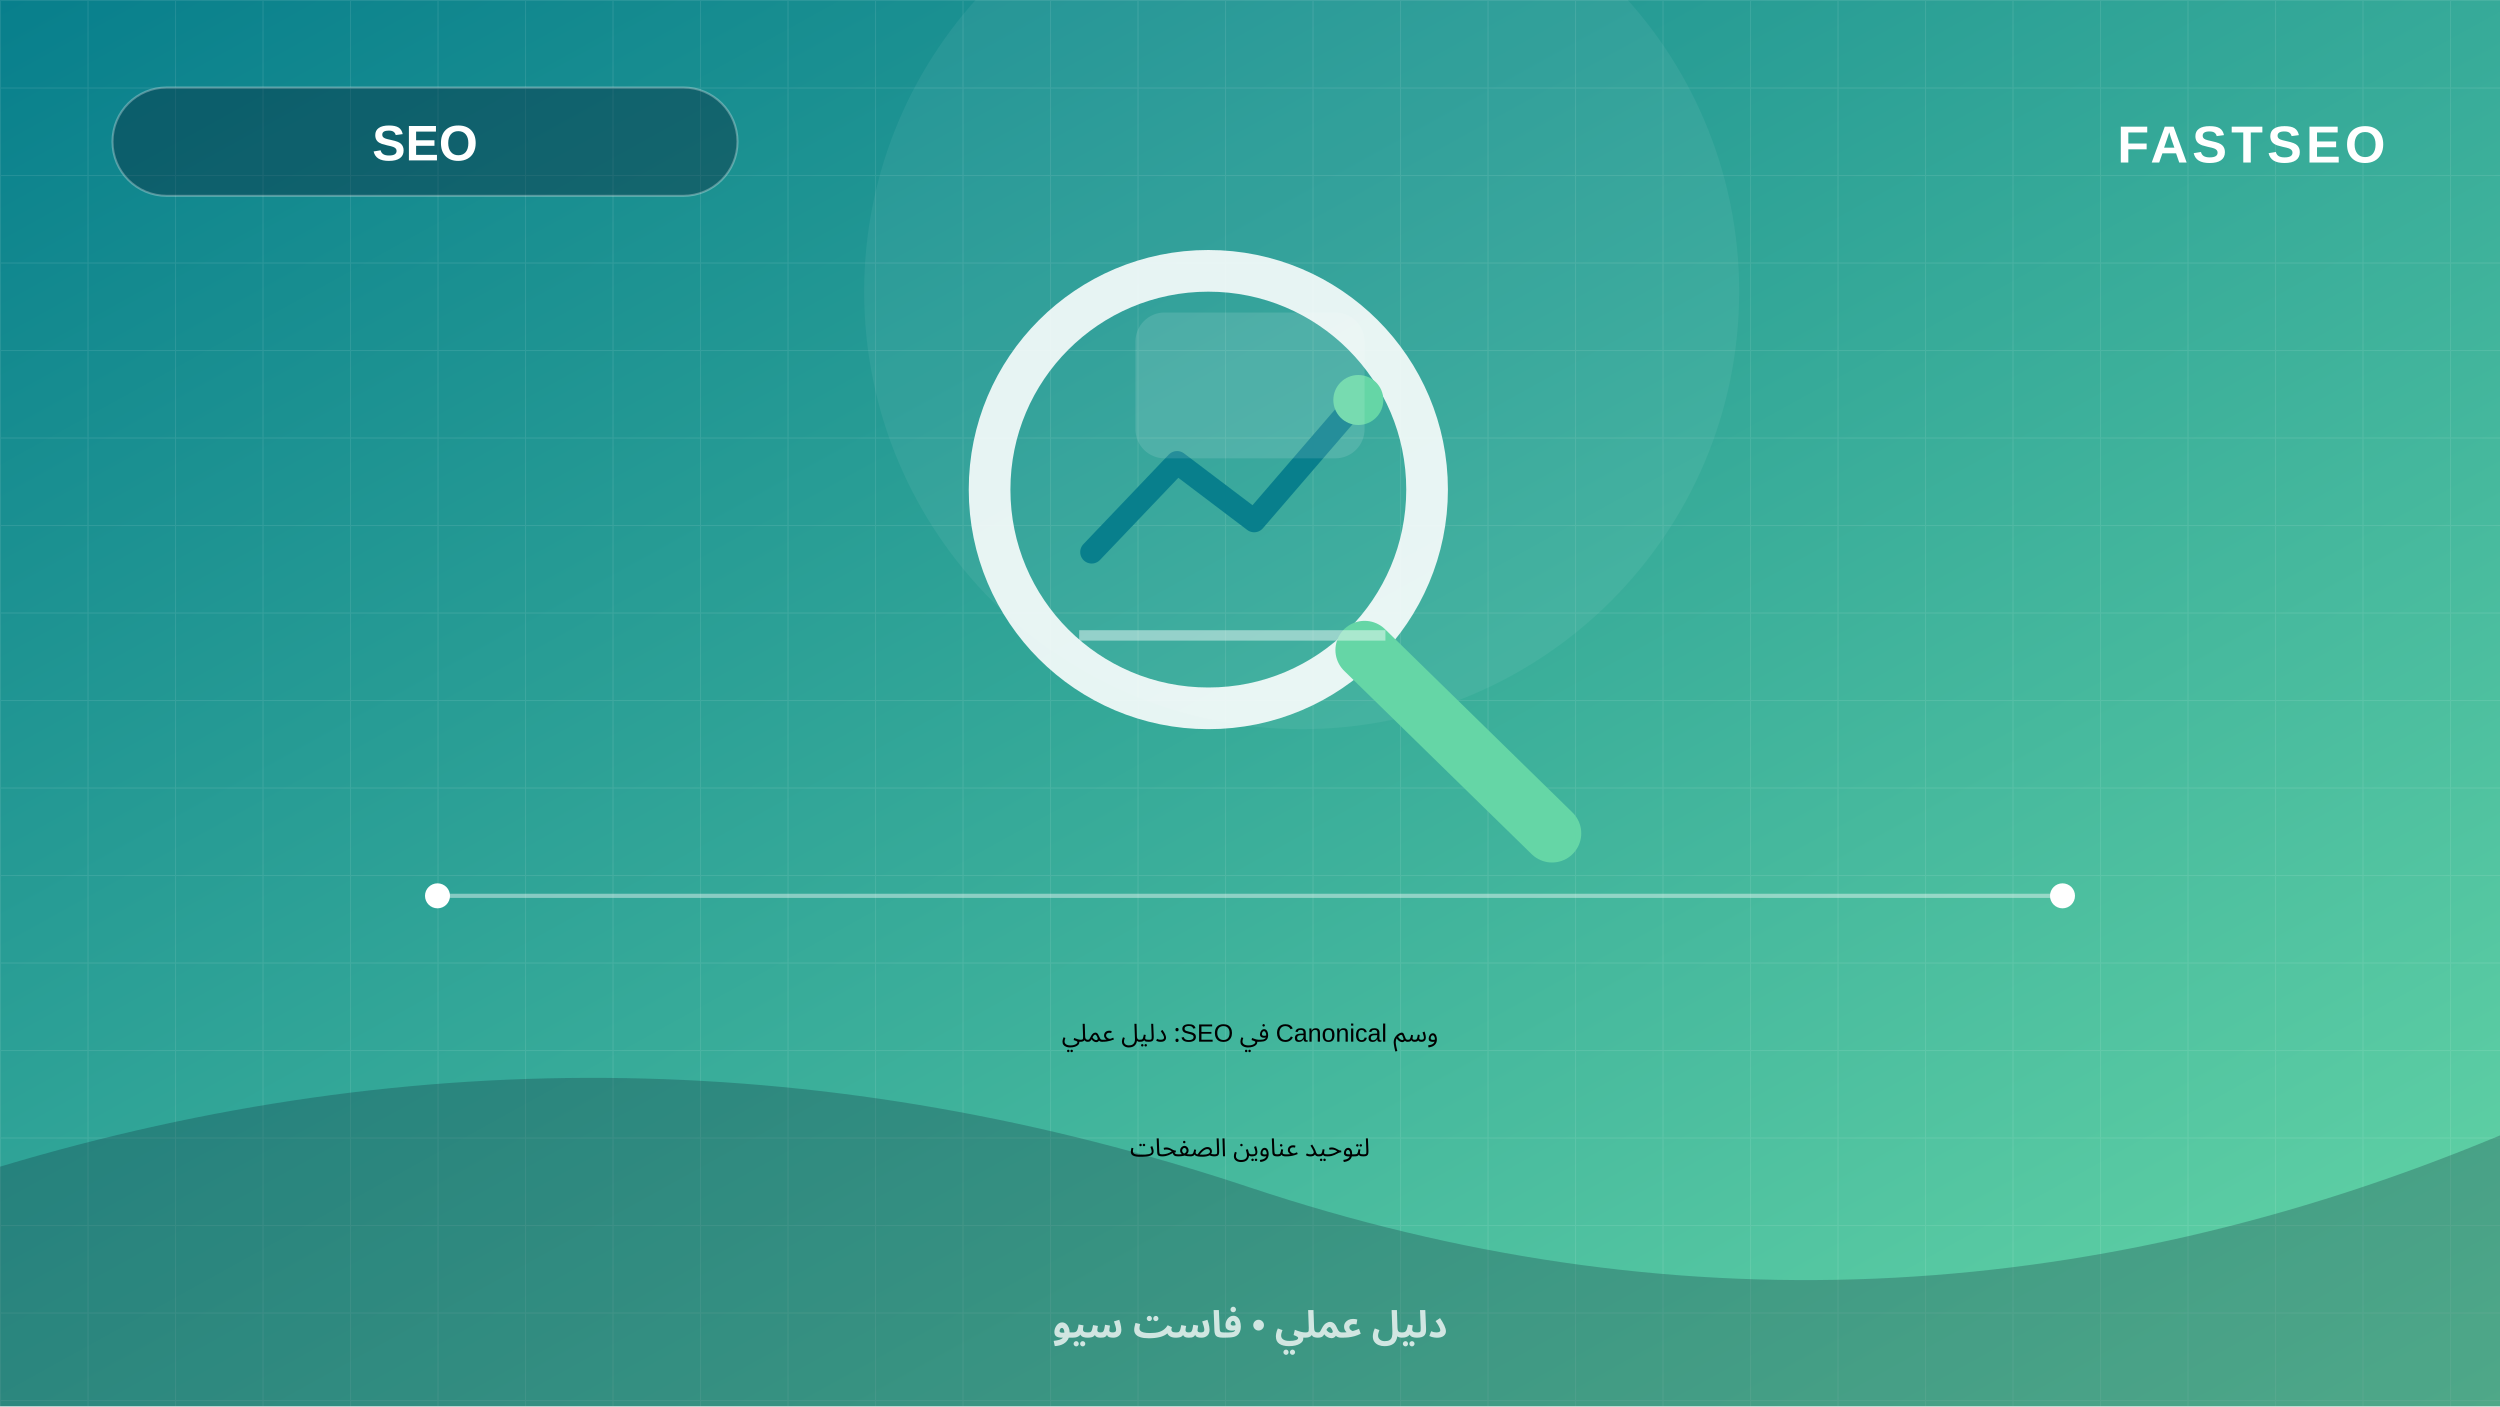
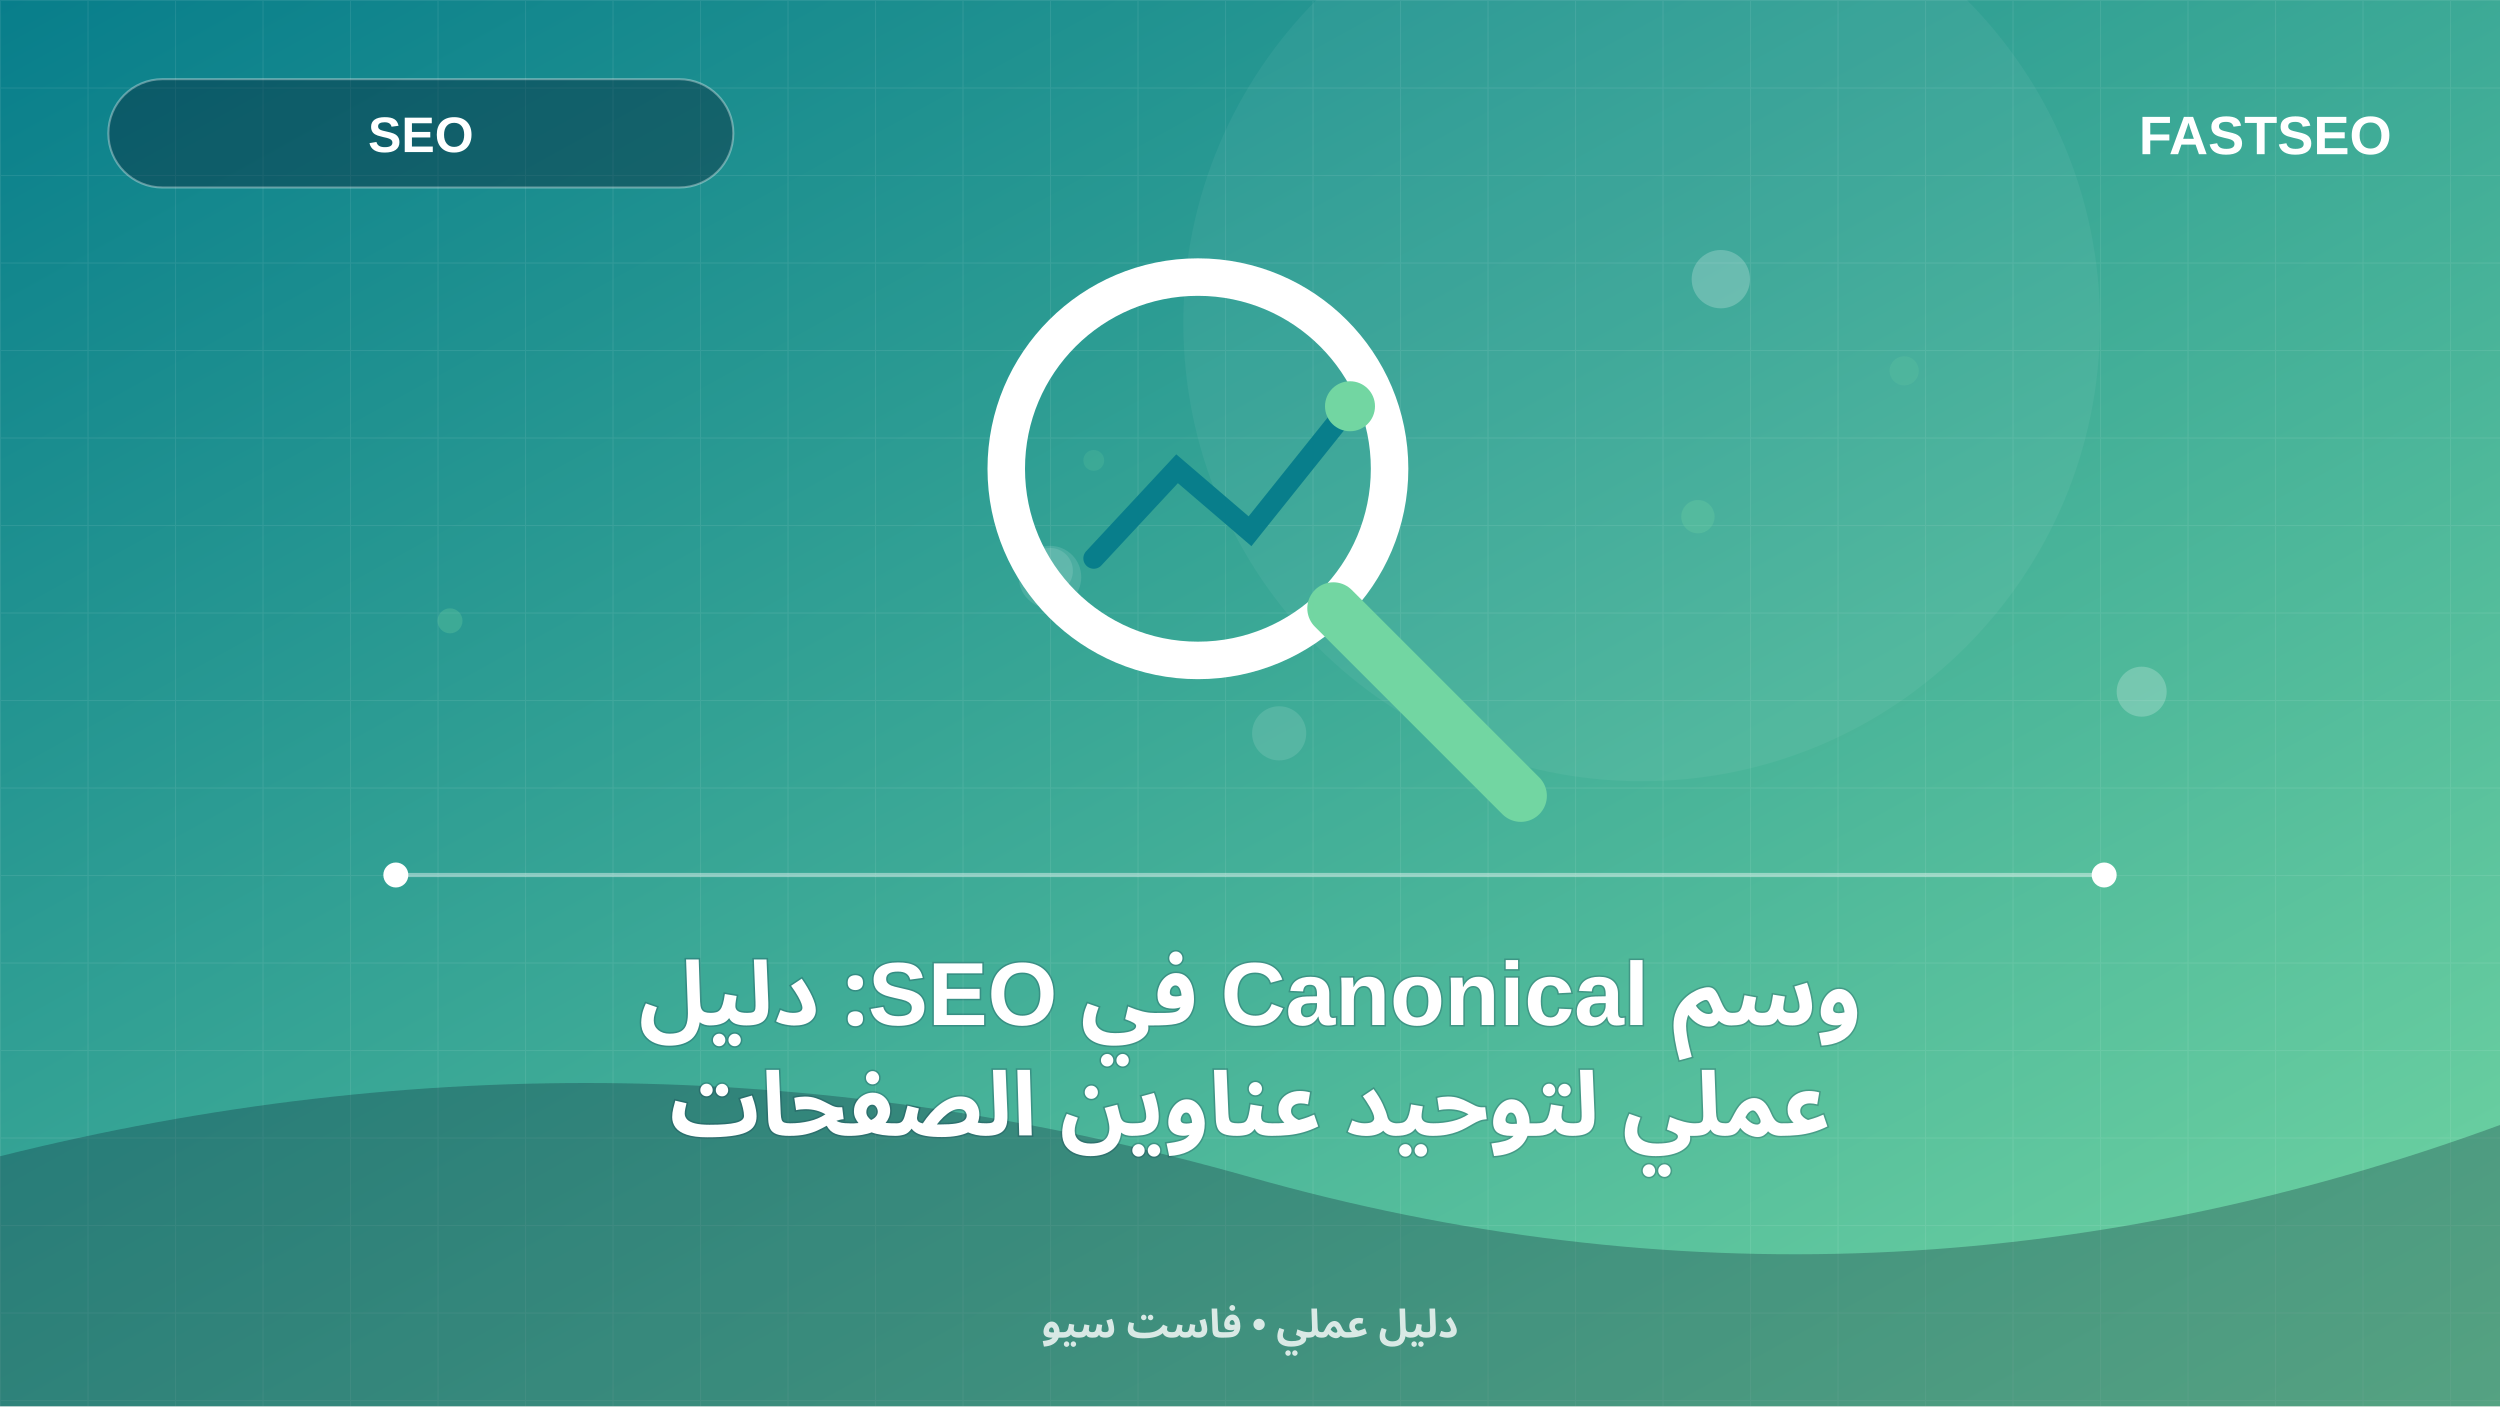
- <svg xmlns="http://www.w3.org/2000/svg" width="1200" height="675" viewBox="0 0 1200 675" role="img" aria-labelledby="title desc">
+ <svg xmlns="http://www.w3.org/2000/svg" width="1200" height="675" viewBox="0 0 1200 675" role="img" aria-labelledby="t dsc">
  <defs>
    <linearGradient id="bg" x1="0" y1="0" x2="1" y2="1">
-       <stop offset="0" stop-color="#087F8C" />
-       <stop offset="1" stop-color="#65D6A6" />
+       <stop stop-color="#087E8B" />
+       <stop offset="1" stop-color="#72D6A2" />
    </linearGradient>
-     <radialGradient id="orb">
-       <stop stop-color="#fff" stop-opacity=".5" />
-       <stop offset="1" stop-color="#fff" stop-opacity="0" />
-     </radialGradient>
-     <pattern id="grid" width="42" height="42" patternUnits="userSpaceOnUse">
-       <path d="M42 0H0V42" fill="none" stroke="#fff" stroke-opacity=".09" stroke-width="1" />
+     <pattern id="g" width="42" height="42" patternUnits="userSpaceOnUse">
+       <path d="M42 0H0V42" fill="none" stroke="#fff" stroke-opacity=".08" />
    </pattern>
+     <style>.headline{fill:#fff;font-family:'Noto Sans Arabic',Tahoma,Arial,sans-serif;font-size:43px;font-weight:900;paint-order:stroke;stroke:#10213B;stroke-opacity:.22;stroke-width:1.5px}</style>
  </defs>
  <rect width="1200" height="675" fill="url(#bg)" />
-   <rect width="1200" height="675" fill="url(#grid)" />
-   <path d="M0 560Q300 470 600 570T1200 545V675H0Z" fill="#07152B" opacity=".24" />
-   <circle cx="624.8" cy="140" r="210" fill="#fff" opacity=".055" />
-   <circle cx="-612" cy="-2" r="7" fill="#fff" opacity="0.12" />
-   <circle cx="-266" cy="44" r="6" fill="#65D6A6" opacity="0.19" />
-   <circle cx="-93" cy="-83" r="5" fill="#fff" opacity="0.26" />
-   <circle cx="-527" cy="3" r="18" fill="#65D6A6" opacity="0.12" />
-   <circle cx="-224" cy="46" r="17" fill="#fff" opacity="0.19" />
-   <circle cx="-592" cy="-82" r="16" fill="#65D6A6" opacity="0.26" />
-   <circle cx="-256" cy="-146" r="15" fill="#fff" opacity="0.12" />
-   <circle cx="-608" cy="-178" r="14" fill="#65D6A6" opacity="0.19" />
-   <g font-family="Noto Sans Arabic,Tahoma,Arial,sans-serif">
-     <rect x="54" y="42" width="300" height="52" rx="26" fill="#07152B" fill-opacity=".35" stroke="#fff" stroke-opacity=".3" />
-     <text x="204" y="77" text-anchor="middle" fill="#fff" font-size="24" font-weight="800" direction="rtl">SEO</text>
-     <text x="1145" y="78" text-anchor="end" fill="#fff" font-size="25" font-weight="900" letter-spacing="2">FASTSEO</text>
+   <rect width="1200" height="675" fill="url(#g)" />
+   <circle cx="788" cy="155" r="220" fill="#fff" opacity=".05" />
+   <circle cx="504" cy="274" r="11" fill="#fff" opacity="0.12" />
+   <circle cx="525" cy="221" r="5" fill="#72D6A2" opacity="0.17" />
+   <circle cx="1028" cy="332" r="12" fill="#fff" opacity="0.22" />
+   <circle cx="216" cy="298" r="6" fill="#72D6A2" opacity="0.27" />
+   <circle cx="614" cy="352" r="13" fill="#fff" opacity="0.12" />
+   <circle cx="914" cy="178" r="7" fill="#72D6A2" opacity="0.17" />
+   <circle cx="826" cy="134" r="14" fill="#fff" opacity="0.22" />
+   <circle cx="815" cy="248" r="8" fill="#72D6A2" opacity="0.27" />
+   <circle cx="504" cy="277" r="15" fill="#fff" opacity="0.12" />
+   <path d="M0 555Q300 480 600 565T1200 540V675H0Z" fill="#07152B" opacity=".27" />
+   <g font-family="'Noto Sans Arabic',Tahoma,Arial,sans-serif">
+     <rect x="52" y="38" width="300" height="52" rx="26" fill="#07152B" fill-opacity=".36" stroke="#fff" stroke-opacity=".35" />
+     <text x="202" y="73" text-anchor="middle" fill="#fff" font-size="24" font-weight="800" direction="rtl">SEO</text>
+     <text x="1148" y="74" text-anchor="end" fill="#fff" font-size="26" font-weight="900">FASTSEO</text>
    <g transform="translate(600 250)">
-       <circle cx="-20" cy="-15" r="105" fill="none" stroke="#fff" stroke-width="20" stroke-opacity=".88" />
-       <path d="M55 62L145 150" stroke="#65D6A6" stroke-width="28" stroke-linecap="round" />
-       <path d="M-76 15L-35 -28 2 0 52 -58" fill="none" stroke="#087F8C" stroke-width="11" stroke-linecap="round" stroke-linejoin="round" />
-       <path d="M-82 55H65" stroke="#fff" stroke-width="5" stroke-opacity=".45" />
-       <circle cx="52" cy="-58" r="12" fill="#65D6A6" />
-       <rect x="-55" y="-100" width="110" height="70" rx="14" fill="#fff" fill-opacity=".12" />
+       <circle cx="-25" cy="-25" r="92" fill="none" stroke="#fff" stroke-width="18" />
+       <path d="M40 42L130 132" stroke="#72D6A2" stroke-width="25" stroke-linecap="round" />
+       <path d="M-75 18L-35 -25 0 5 48 -55" fill="none" stroke="#087E8B" stroke-width="10" stroke-linecap="round" />
+       <circle cx="48" cy="-55" r="12" fill="#72D6A2" />
    </g>
-     <path d="M210 430H990" stroke="#fff" stroke-opacity=".42" stroke-width="2" />
-     <circle cx="210" cy="430" r="6" fill="#fff" />
-     <circle cx="990" cy="430" r="6" fill="#fff" />
-     <text x="600" y="500" text-anchor="middle" direction="rtl" unicode-bidi="plaintext" class="headline">وسم Canonical في SEO: دليل عملي</text>
-     <text x="600" y="555" text-anchor="middle" direction="rtl" unicode-bidi="plaintext" class="headline">لتوحيد عناوين الصفحات</text>
-     <text x="600" y="642" text-anchor="middle" fill="#fff" opacity=".76" font-size="18" font-weight="600" direction="rtl">دليل عملي • فاست سيو</text>
+     <path d="M190 420H1010" stroke="#fff" stroke-opacity=".42" stroke-width="2" />
+     <circle cx="190" cy="420" r="6" fill="#fff" />
+     <circle cx="1010" cy="420" r="6" fill="#fff" />
+     <text class="headline" x="600" y="492" text-anchor="middle" direction="rtl" unicode-bidi="plaintext">وسم Canonical في SEO: دليل</text>
+     <text class="headline" x="600" y="545" text-anchor="middle" direction="rtl" unicode-bidi="plaintext">عملي لتوحيد عناوين الصفحات</text>
+     <text x="600" y="642" text-anchor="middle" fill="#fff" opacity=".8" font-size="19" font-weight="700" direction="rtl">دليل عملي • فاست سيو</text>
  </g>
</svg>
